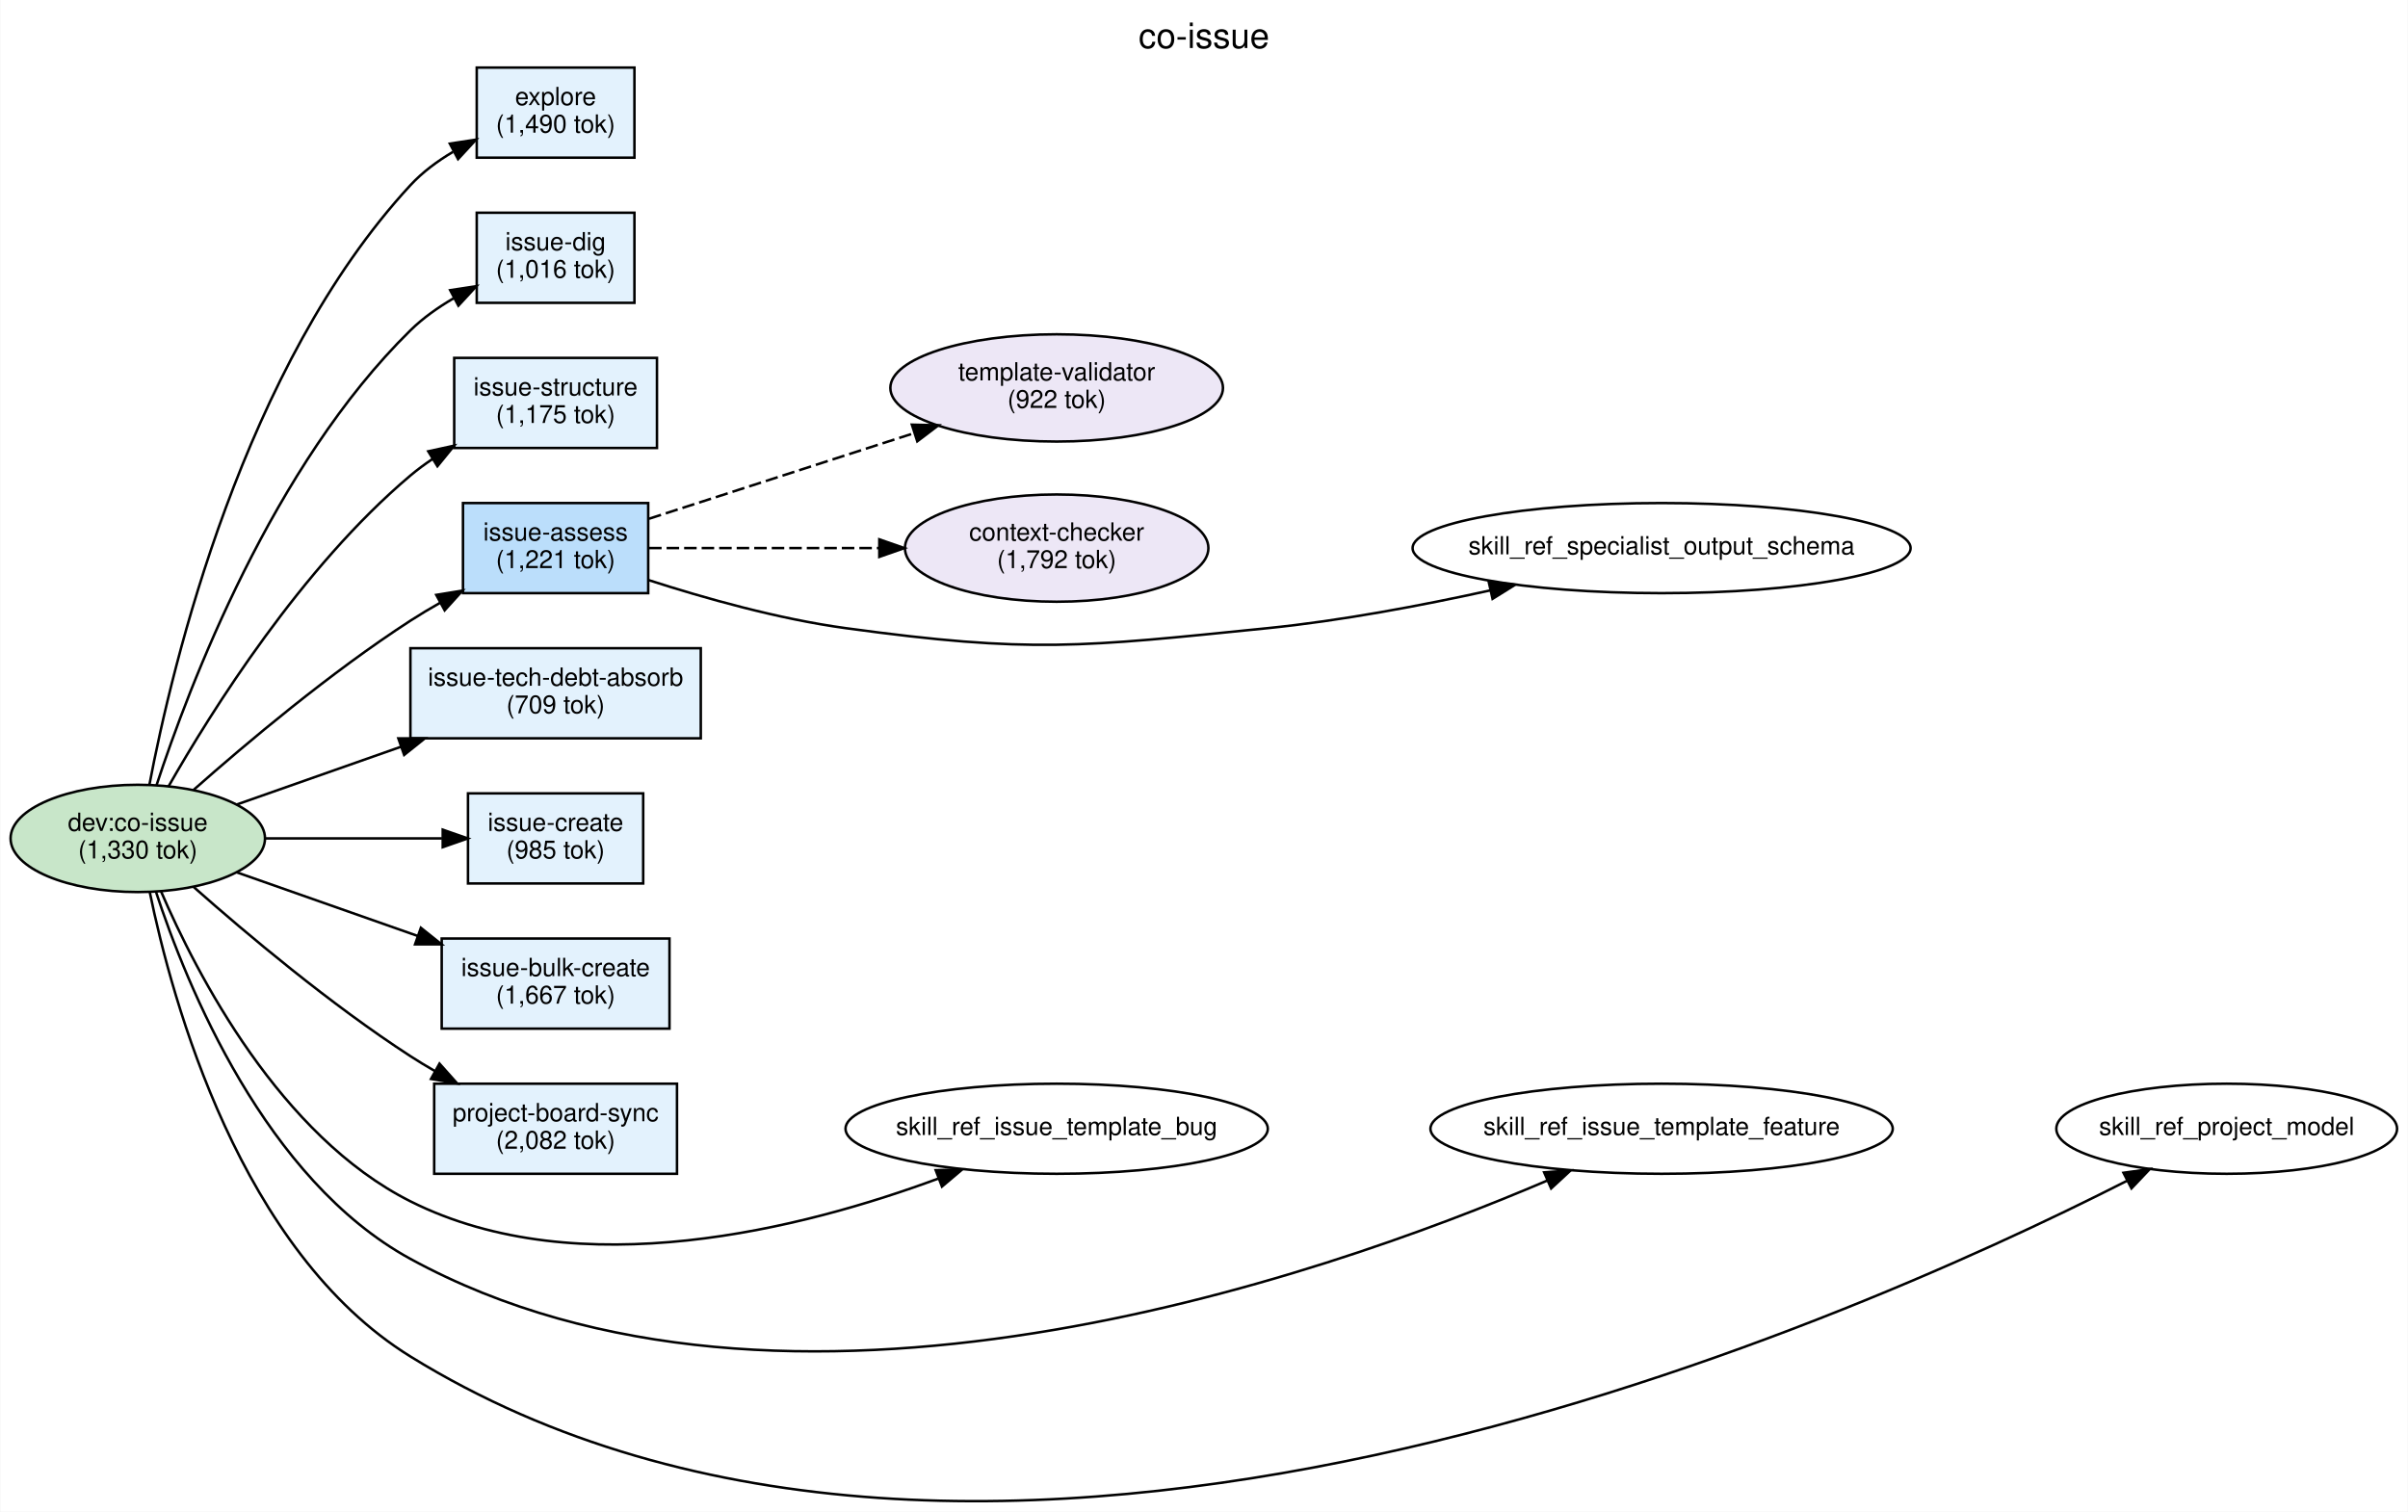
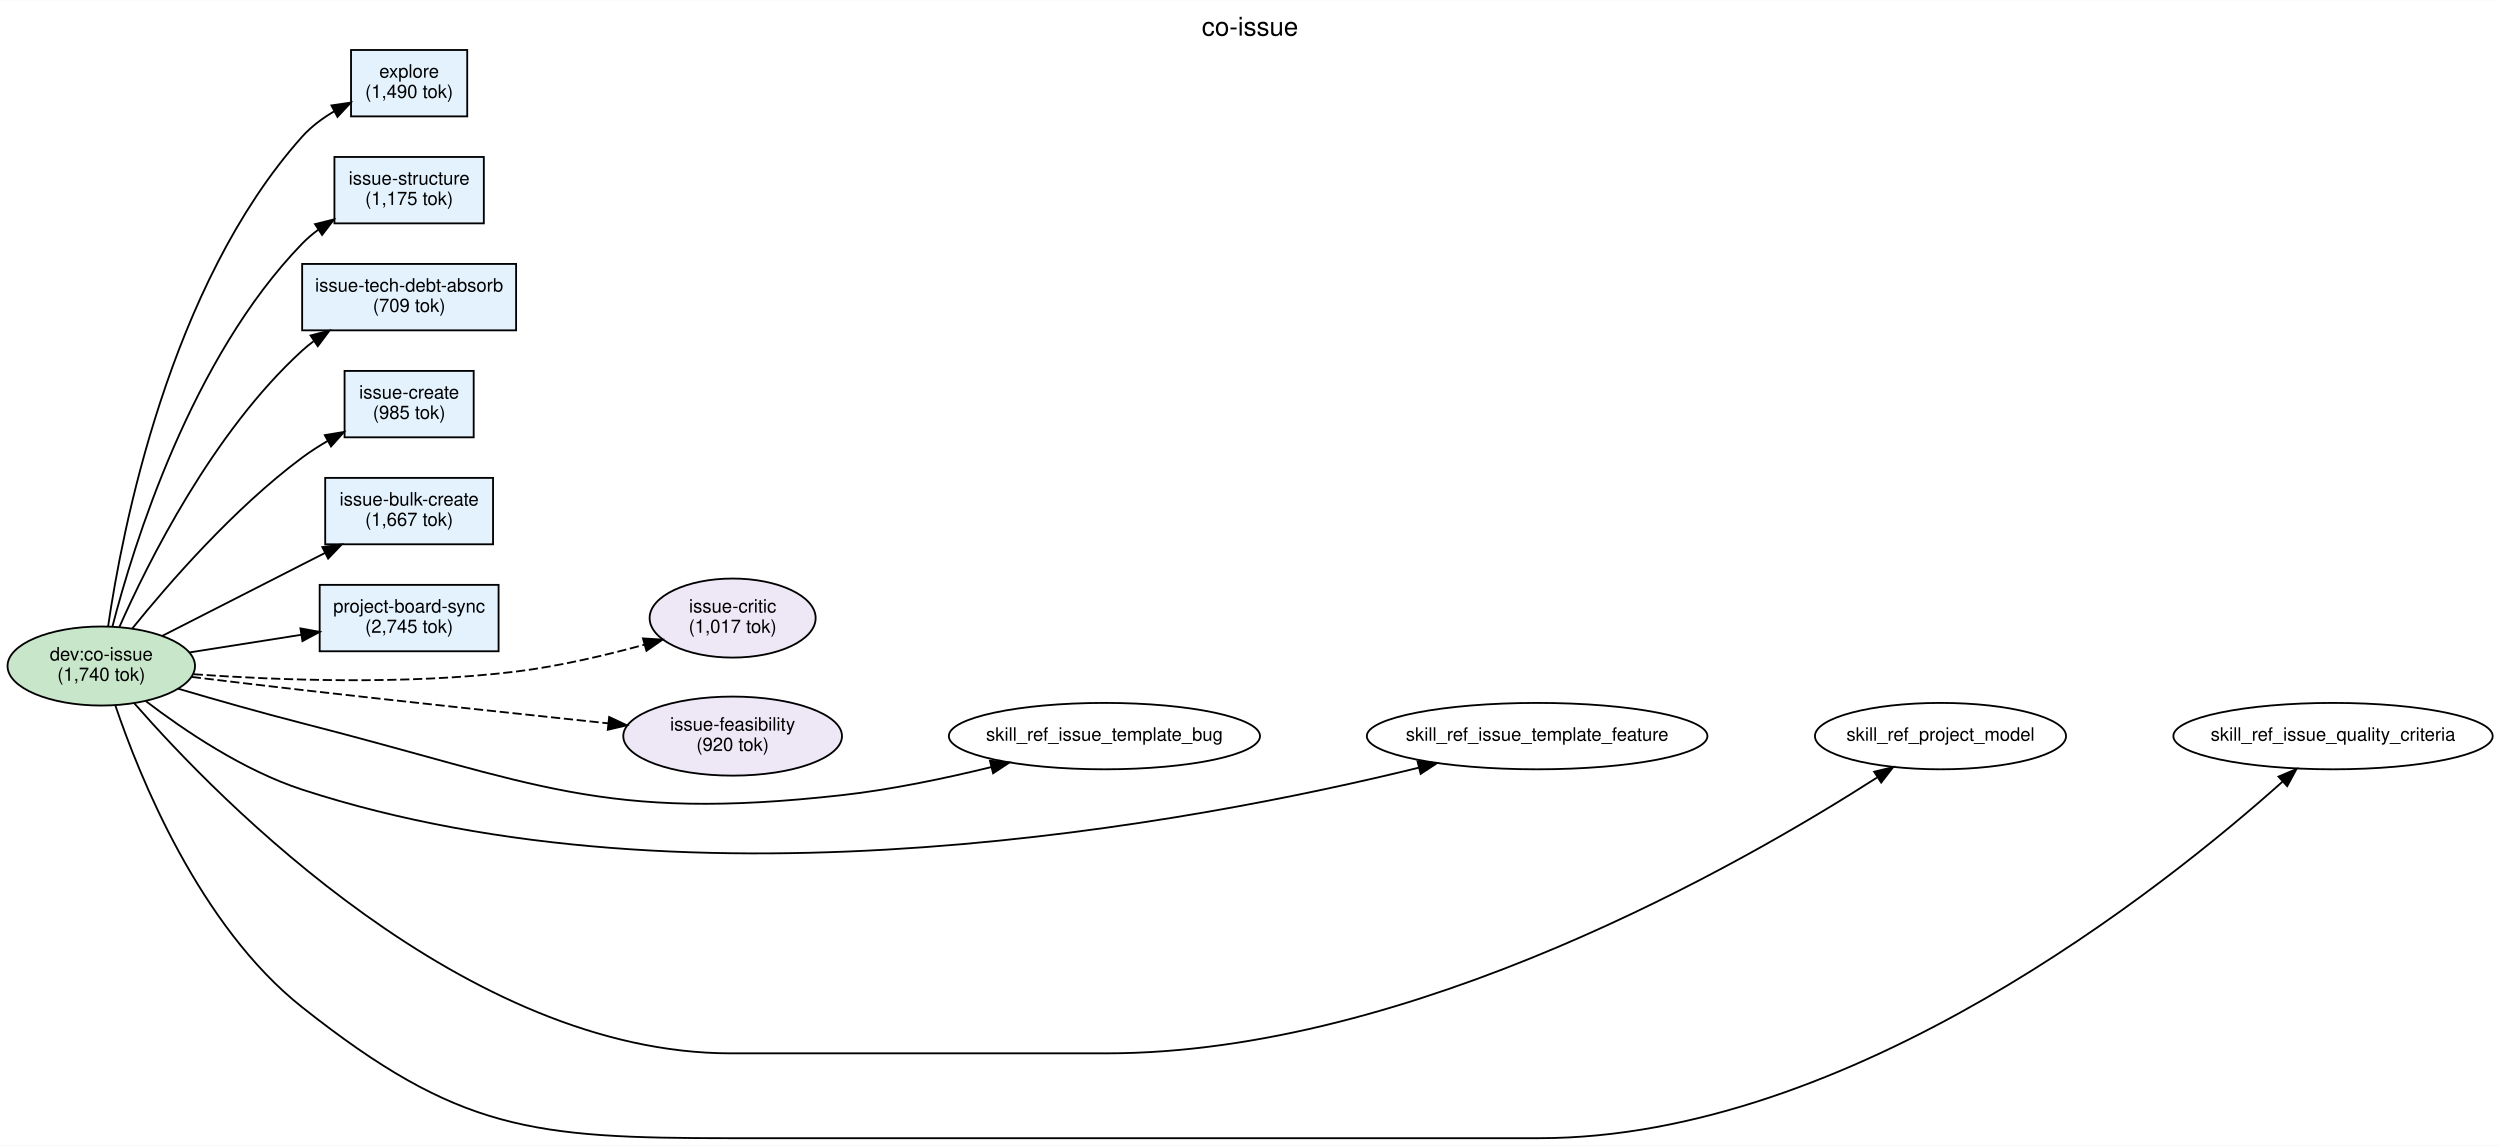
- <svg xmlns="http://www.w3.org/2000/svg" width="962pt" height="604pt" viewBox="0.00 0.00 961.72 604.00">
-   <g id="graph0" class="graph" transform="scale(1 1) rotate(0) translate(4 600)">
-     <polygon fill="white" stroke="transparent" points="-4,4 -4,-600 957.72,-600 957.72,4 -4,4" />
-     <text text-anchor="middle" x="476.86" y="-580.8" font-family="Helvetica,sans-Serif" font-size="14.00">co-issue</text>
+ <svg xmlns="http://www.w3.org/2000/svg" width="1355pt" height="621pt" viewBox="0.00 0.00 1355.45 621.00">
+   <g id="graph0" class="graph" transform="scale(1 1) rotate(0) translate(4 617)">
+     <polygon fill="white" stroke="transparent" points="-4,4 -4,-617 1351.45,-617 1351.45,4 -4,4" />
+     <text text-anchor="middle" x="673.73" y="-597.8" font-family="Helvetica,sans-Serif" font-size="14.00">co-issue</text>
    <g id="node1" class="node">
-       <ellipse fill="#c8e6c9" stroke="black" cx="50.91" cy="-265" rx="50.82" ry="21.43" />
-       <text text-anchor="middle" x="50.91" y="-268" font-family="Helvetica,sans-Serif" font-size="10.00">dev:co-issue</text>
-       <text text-anchor="middle" x="50.91" y="-257" font-family="Helvetica,sans-Serif" font-size="10.00">(1,330 tok)</text>
+       <ellipse fill="#c8e6c9" stroke="black" cx="50.91" cy="-256" rx="50.82" ry="21.43" />
+       <text text-anchor="middle" x="50.91" y="-259" font-family="Helvetica,sans-Serif" font-size="10.00">dev:co-issue</text>
+       <text text-anchor="middle" x="50.91" y="-248" font-family="Helvetica,sans-Serif" font-size="10.00">(1,740 tok)</text>
    </g>
    <g id="node2" class="node">
-       <polygon fill="#e3f2fd" stroke="black" points="249.32,-515 186.32,-515 186.32,-479 249.32,-479 249.32,-515" />
-       <text text-anchor="middle" x="217.82" y="-500" font-family="Helvetica,sans-Serif" font-size="10.00">issue-dig</text>
-       <text text-anchor="middle" x="217.82" y="-489" font-family="Helvetica,sans-Serif" font-size="10.00">(1,016 tok)</text>
+       <polygon fill="#e3f2fd" stroke="black" points="258.32,-532 177.32,-532 177.32,-496 258.32,-496 258.32,-532" />
+       <text text-anchor="middle" x="217.82" y="-517" font-family="Helvetica,sans-Serif" font-size="10.00">issue-structure</text>
+       <text text-anchor="middle" x="217.82" y="-506" font-family="Helvetica,sans-Serif" font-size="10.00">(1,175 tok)</text>
    </g>
    <g id="edge2" class="edge">
-       <path fill="none" stroke="black" d="M58.32,-286.03C71.44,-326.05 104.87,-414.02 159.82,-468 164.83,-472.92 170.83,-477.17 177.04,-480.79" />
-       <polygon fill="black" stroke="black" points="175.71,-484.05 186.18,-485.65 178.99,-477.87 175.71,-484.05" />
+       <path fill="none" stroke="black" d="M56.94,-277.32C68.29,-321.27 99.69,-423.02 159.82,-485 162.45,-487.71 165.39,-490.21 168.5,-492.51" />
+       <polygon fill="black" stroke="black" points="166.8,-495.58 177.08,-498.14 170.64,-489.73 166.8,-495.58" />
    </g>
    <g id="node3" class="node">
-       <polygon fill="#e3f2fd" stroke="black" points="258.32,-457 177.32,-457 177.32,-421 258.32,-421 258.32,-457" />
-       <text text-anchor="middle" x="217.82" y="-442" font-family="Helvetica,sans-Serif" font-size="10.00">issue-structure</text>
-       <text text-anchor="middle" x="217.82" y="-431" font-family="Helvetica,sans-Serif" font-size="10.00">(1,175 tok)</text>
+       <polygon fill="#e3f2fd" stroke="black" points="252.82,-416 182.82,-416 182.82,-380 252.82,-380 252.82,-416" />
+       <text text-anchor="middle" x="217.82" y="-401" font-family="Helvetica,sans-Serif" font-size="10.00">issue-create</text>
+       <text text-anchor="middle" x="217.82" y="-390" font-family="Helvetica,sans-Serif" font-size="10.00">(985 tok)</text>
+     </g>
+     <g id="edge4" class="edge">
+       <path fill="none" stroke="black" d="M67.74,-276.37C87.38,-300.68 122.82,-341.48 159.82,-369 164.17,-372.23 168.92,-375.28 173.78,-378.11" />
+       <polygon fill="black" stroke="black" points="172.1,-381.18 182.55,-382.93 175.48,-375.05 172.1,-381.18" />
+     </g>
+     <g id="node4" class="node">
+       <polygon fill="#e3f2fd" stroke="black" points="263.32,-358 172.32,-358 172.32,-322 263.32,-322 263.32,-358" />
+       <text text-anchor="middle" x="217.82" y="-343" font-family="Helvetica,sans-Serif" font-size="10.00">issue-bulk-create</text>
+       <text text-anchor="middle" x="217.82" y="-332" font-family="Helvetica,sans-Serif" font-size="10.00">(1,667 tok)</text>
+     </g>
+     <g id="edge5" class="edge">
+       <path fill="none" stroke="black" d="M84.02,-272.37C105.48,-283.31 134.34,-298.02 159.82,-311 163.83,-313.04 167.99,-315.16 172.16,-317.28" />
+       <polygon fill="black" stroke="black" points="170.75,-320.49 181.25,-321.9 173.92,-314.25 170.75,-320.49" />
+     </g>
+     <g id="node5" class="node">
+       <polygon fill="#e3f2fd" stroke="black" points="275.82,-474 159.82,-474 159.82,-438 275.82,-438 275.82,-474" />
+       <text text-anchor="middle" x="217.82" y="-459" font-family="Helvetica,sans-Serif" font-size="10.00">issue-tech-debt-absorb</text>
+       <text text-anchor="middle" x="217.82" y="-448" font-family="Helvetica,sans-Serif" font-size="10.00">(709 tok)</text>
    </g>
    <g id="edge3" class="edge">
-       <path fill="none" stroke="black" d="M63.09,-285.62C80.44,-316.06 116.41,-373.38 159.82,-410 162.62,-412.36 165.64,-414.59 168.78,-416.69" />
-       <polygon fill="black" stroke="black" points="166.95,-419.67 177.3,-421.93 170.61,-413.71 166.95,-419.67" />
+       <path fill="none" stroke="black" d="M60.63,-276.93C76.09,-311.92 111.31,-382.77 159.82,-427 161.76,-428.77 163.83,-430.46 165.98,-432.06" />
+       <polygon fill="black" stroke="black" points="164.38,-435.21 174.64,-437.87 168.28,-429.39 164.38,-435.21" />
    </g>
-     <g id="node4" class="node">
-       <polygon fill="#e3f2fd" stroke="black" points="252.82,-283 182.82,-283 182.82,-247 252.82,-247 252.82,-283" />
-       <text text-anchor="middle" x="217.82" y="-268" font-family="Helvetica,sans-Serif" font-size="10.00">issue-create</text>
-       <text text-anchor="middle" x="217.82" y="-257" font-family="Helvetica,sans-Serif" font-size="10.00">(985 tok)</text>
+     <g id="node6" class="node">
+       <polygon fill="#e3f2fd" stroke="black" points="266.32,-300 169.32,-300 169.32,-264 266.32,-264 266.32,-300" />
+       <text text-anchor="middle" x="217.82" y="-285" font-family="Helvetica,sans-Serif" font-size="10.00">project-board-sync</text>
+       <text text-anchor="middle" x="217.82" y="-274" font-family="Helvetica,sans-Serif" font-size="10.00">(2,745 tok)</text>
    </g>
    <g id="edge6" class="edge">
-       <path fill="none" stroke="black" d="M101.84,-265C124.32,-265 150.65,-265 172.44,-265" />
-       <polygon fill="black" stroke="black" points="172.73,-268.5 182.73,-265 172.73,-261.5 172.73,-268.5" />
+       <path fill="none" stroke="black" d="M98.73,-263.38C117.54,-266.35 139.42,-269.8 159.19,-272.91" />
+       <polygon fill="black" stroke="black" points="158.89,-276.41 169.32,-274.51 159.98,-269.5 158.89,-276.41" />
    </g>
-     <g id="node5" class="node">
-       <polygon fill="#e3f2fd" stroke="black" points="263.32,-225 172.32,-225 172.32,-189 263.32,-189 263.32,-225" />
-       <text text-anchor="middle" x="217.82" y="-210" font-family="Helvetica,sans-Serif" font-size="10.00">issue-bulk-create</text>
-       <text text-anchor="middle" x="217.82" y="-199" font-family="Helvetica,sans-Serif" font-size="10.00">(1,667 tok)</text>
+     <g id="node7" class="node">
+       <polygon fill="#e3f2fd" stroke="black" points="249.32,-590 186.32,-590 186.32,-554 249.32,-554 249.32,-590" />
+       <text text-anchor="middle" x="217.82" y="-575" font-family="Helvetica,sans-Serif" font-size="10.00">explore</text>
+       <text text-anchor="middle" x="217.82" y="-564" font-family="Helvetica,sans-Serif" font-size="10.00">(1,490 tok)</text>
+     </g>
+     <g id="edge1" class="edge">
+       <path fill="none" stroke="black" d="M54.61,-277.46C62.13,-329.19 87.77,-462.47 159.82,-543 164.71,-548.46 170.87,-553.03 177.31,-556.81" />
+       <polygon fill="black" stroke="black" points="175.71,-559.93 186.19,-561.48 178.97,-553.73 175.71,-559.93" />
+     </g>
+     <g id="node8" class="node">
+       <ellipse fill="#ede7f6" stroke="black" cx="393.22" cy="-282" rx="45.01" ry="21.43" />
+       <text text-anchor="middle" x="393.22" y="-285" font-family="Helvetica,sans-Serif" font-size="10.00">issue-critic</text>
+       <text text-anchor="middle" x="393.22" y="-274" font-family="Helvetica,sans-Serif" font-size="10.00">(1,017 tok)</text>
    </g>
    <g id="edge7" class="edge">
-       <path fill="none" stroke="black" d="M90.58,-251.4C112.08,-243.84 139.18,-234.31 162.76,-226.02" />
-       <polygon fill="black" stroke="black" points="164,-229.29 172.28,-222.67 161.68,-222.69 164,-229.29" />
+       <path fill="none" stroke="black" stroke-dasharray="5,2" d="M101.04,-251.54C146.54,-248.31 216.01,-245.66 275.82,-253 299.11,-255.86 324.44,-261.82 345.51,-267.59" />
+       <polygon fill="black" stroke="black" points="344.6,-270.97 355.18,-270.31 346.5,-264.23 344.6,-270.97" />
    </g>
-     <g id="node6" class="node">
-       <polygon fill="#e3f2fd" stroke="black" points="275.82,-341 159.82,-341 159.82,-305 275.82,-305 275.82,-341" />
-       <text text-anchor="middle" x="217.82" y="-326" font-family="Helvetica,sans-Serif" font-size="10.00">issue-tech-debt-absorb</text>
-       <text text-anchor="middle" x="217.82" y="-315" font-family="Helvetica,sans-Serif" font-size="10.00">(709 tok)</text>
-     </g>
-     <g id="edge5" class="edge">
-       <path fill="none" stroke="black" d="M90.58,-278.6C110.06,-285.45 134.15,-293.93 156.04,-301.62" />
-       <polygon fill="black" stroke="black" points="155,-304.97 165.59,-304.98 157.32,-298.36 155,-304.97" />
-     </g>
-     <g id="node7" class="node">
-       <polygon fill="#e3f2fd" stroke="black" points="266.32,-167 169.32,-167 169.32,-131 266.32,-131 266.32,-167" />
-       <text text-anchor="middle" x="217.82" y="-152" font-family="Helvetica,sans-Serif" font-size="10.00">project-board-sync</text>
-       <text text-anchor="middle" x="217.82" y="-141" font-family="Helvetica,sans-Serif" font-size="10.00">(2,082 tok)</text>
+     <g id="node9" class="node">
+       <ellipse fill="#ede7f6" stroke="black" cx="393.22" cy="-218" rx="59.29" ry="21.43" />
+       <text text-anchor="middle" x="393.22" y="-221" font-family="Helvetica,sans-Serif" font-size="10.00">issue-feasibility</text>
+       <text text-anchor="middle" x="393.22" y="-210" font-family="Helvetica,sans-Serif" font-size="10.00">(920 tok)</text>
    </g>
    <g id="edge8" class="edge">
-       <path fill="none" stroke="black" d="M73.21,-245.6C94.28,-226.96 127.91,-198.67 159.82,-178 162.94,-175.98 166.22,-173.99 169.56,-172.07" />
-       <polygon fill="black" stroke="black" points="171.44,-175.03 178.49,-167.12 168.05,-168.9 171.44,-175.03" />
+       <path fill="none" stroke="black" stroke-dasharray="5,2" d="M99.97,-250.08C118.65,-247.81 140.23,-245.23 159.82,-243 215.79,-236.62 279.39,-229.81 325.9,-224.91" />
+       <polygon fill="black" stroke="black" points="326.27,-228.39 335.85,-223.86 325.53,-221.43 326.27,-228.39" />
    </g>
-     <g id="node8" class="node">
-       <polygon fill="#bbdefb" stroke="black" points="254.82,-399 180.82,-399 180.82,-363 254.82,-363 254.82,-399" />
-       <text text-anchor="middle" x="217.82" y="-384" font-family="Helvetica,sans-Serif" font-size="10.00">issue-assess</text>
-       <text text-anchor="middle" x="217.82" y="-373" font-family="Helvetica,sans-Serif" font-size="10.00">(1,221 tok)</text>
+     <g id="node10" class="node">
+       <ellipse fill="none" stroke="black" cx="594.8" cy="-218" rx="84.36" ry="18" />
+       <text text-anchor="middle" x="594.8" y="-215.5" font-family="Helvetica,sans-Serif" font-size="10.00">skill_ref_issue_template_bug</text>
    </g>
-     <g id="edge4" class="edge">
-       <path fill="none" stroke="black" d="M73.21,-284.4C94.28,-303.04 127.91,-331.34 159.82,-352 163.6,-354.44 167.6,-356.84 171.67,-359.14" />
-       <polygon fill="black" stroke="black" points="170.15,-362.3 180.61,-364.01 173.5,-356.15 170.15,-362.3" />
+     <g id="edge9" class="edge">
+       <path fill="none" stroke="black" d="M92.49,-243.73C112.66,-237.78 137.44,-230.72 159.82,-225 287.02,-192.51 322.15,-171.4 452.62,-186 479.4,-189 508.51,-195.1 533.31,-201.18" />
+       <polygon fill="black" stroke="black" points="532.74,-204.64 543.29,-203.68 534.44,-197.85 532.74,-204.64" />
    </g>
-     <g id="node9" class="node">
-       <polygon fill="#e3f2fd" stroke="black" points="249.32,-573 186.32,-573 186.32,-537 249.32,-537 249.32,-573" />
-       <text text-anchor="middle" x="217.82" y="-558" font-family="Helvetica,sans-Serif" font-size="10.00">explore</text>
-       <text text-anchor="middle" x="217.82" y="-547" font-family="Helvetica,sans-Serif" font-size="10.00">(1,490 tok)</text>
+     <g id="node11" class="node">
+       <ellipse fill="none" stroke="black" cx="829.4" cy="-218" rx="92.34" ry="18" />
+       <text text-anchor="middle" x="829.4" y="-215.5" font-family="Helvetica,sans-Serif" font-size="10.00">skill_ref_issue_template_feature</text>
    </g>
-     <g id="edge1" class="edge">
-       <path fill="none" stroke="black" d="M55.52,-286.31C64.7,-334.6 93.09,-453.81 159.82,-526 164.63,-531.21 170.59,-535.62 176.82,-539.31" />
-       <polygon fill="black" stroke="black" points="175.57,-542.61 186.04,-544.21 178.85,-536.43 175.57,-542.61" />
+     <g id="edge10" class="edge">
+       <path fill="none" stroke="black" d="M75.09,-236.95C95.89,-221.06 127.95,-199.39 159.82,-189 372.82,-119.57 644.27,-171.19 765.27,-200.89" />
+       <polygon fill="black" stroke="black" points="764.56,-204.32 775.11,-203.34 766.25,-197.53 764.56,-204.32" />
    </g>
    <g id="node12" class="node">
-       <ellipse fill="none" stroke="black" cx="418" cy="-149" rx="84.36" ry="18" />
-       <text text-anchor="middle" x="418" y="-146.5" font-family="Helvetica,sans-Serif" font-size="10.00">skill_ref_issue_template_bug</text>
+       <ellipse fill="none" stroke="black" cx="1048.1" cy="-218" rx="68.07" ry="18" />
+       <text text-anchor="middle" x="1048.1" y="-215.5" font-family="Helvetica,sans-Serif" font-size="10.00">skill_ref_project_model</text>
    </g>
-     <g id="edge9" class="edge">
-       <path fill="none" stroke="black" d="M60.12,-244.01C74.51,-210.53 107.81,-146.13 159.82,-120 227.29,-86.11 317,-109.21 370.68,-129.08" />
-       <polygon fill="black" stroke="black" points="369.68,-132.44 380.27,-132.74 372.17,-125.9 369.68,-132.44" />
+     <g id="edge11" class="edge">
+       <path fill="none" stroke="black" d="M68.75,-235.86C114.7,-183.3 248.51,-46 392.22,-46 392.22,-46 392.22,-46 595.8,-46 761.84,-46 941.05,-148.92 1013.7,-195.54" />
+       <polygon fill="black" stroke="black" points="1012.13,-198.69 1022.43,-201.19 1015.94,-192.82 1012.13,-198.69" />
    </g>
    <g id="node13" class="node">
-       <ellipse fill="none" stroke="black" cx="659.67" cy="-149" rx="92.34" ry="18" />
-       <text text-anchor="middle" x="659.67" y="-146.5" font-family="Helvetica,sans-Serif" font-size="10.00">skill_ref_issue_template_feature</text>
-     </g>
-     <g id="edge10" class="edge">
-       <path fill="none" stroke="black" d="M58.11,-243.85C70.41,-206.23 101.87,-128.66 159.82,-97 309.65,-15.17 522.58,-89.18 614.07,-128.33" />
-       <polygon fill="black" stroke="black" points="612.75,-131.57 623.32,-132.34 615.54,-125.15 612.75,-131.57" />
-     </g>
-     <g id="node14" class="node">
-       <ellipse fill="none" stroke="black" cx="885.43" cy="-149" rx="68.07" ry="18" />
-       <text text-anchor="middle" x="885.43" y="-146.5" font-family="Helvetica,sans-Serif" font-size="10.00">skill_ref_project_model</text>
-     </g>
-     <g id="edge11" class="edge">
-       <path fill="none" stroke="black" d="M55.64,-243.78C64.62,-199.94 91.91,-99.99 159.82,-58 386.92,82.4 730.7,-69.75 845.54,-128.17" />
-       <polygon fill="black" stroke="black" points="844.19,-131.4 854.68,-132.86 847.39,-125.18 844.19,-131.4" />
-     </g>
-     <g id="node10" class="node">
-       <ellipse fill="#ede7f6" stroke="black" cx="418" cy="-445" rx="66.44" ry="21.43" />
-       <text text-anchor="middle" x="418" y="-448" font-family="Helvetica,sans-Serif" font-size="10.00">template-validator</text>
-       <text text-anchor="middle" x="418" y="-437" font-family="Helvetica,sans-Serif" font-size="10.00">(922 tok)</text>
+       <ellipse fill="none" stroke="black" cx="1260.92" cy="-218" rx="86.57" ry="18" />
+       <text text-anchor="middle" x="1260.92" y="-215.5" font-family="Helvetica,sans-Serif" font-size="10.00">skill_ref_issue_quality_criteria</text>
    </g>
    <g id="edge12" class="edge">
-       <path fill="none" stroke="black" stroke-dasharray="5,2" d="M255.17,-392.74C284.77,-402.3 327.05,-415.95 360.97,-426.91" />
-       <polygon fill="black" stroke="black" points="360.16,-430.32 370.75,-430.07 362.31,-423.66 360.16,-430.32" />
-     </g>
-     <g id="node11" class="node">
-       <ellipse fill="#ede7f6" stroke="black" cx="418" cy="-381" rx="60.62" ry="21.43" />
-       <text text-anchor="middle" x="418" y="-384" font-family="Helvetica,sans-Serif" font-size="10.00">context-checker</text>
-       <text text-anchor="middle" x="418" y="-373" font-family="Helvetica,sans-Serif" font-size="10.00">(1,792 tok)</text>
-     </g>
-     <g id="edge13" class="edge">
-       <path fill="none" stroke="black" stroke-dasharray="5,2" d="M255.17,-381C280.77,-381 315.87,-381 346.83,-381" />
-       <polygon fill="black" stroke="black" points="347.15,-384.5 357.15,-381 347.15,-377.5 347.15,-384.5" />
-     </g>
-     <g id="node15" class="node">
-       <ellipse fill="none" stroke="black" cx="659.67" cy="-381" rx="99.47" ry="18" />
-       <text text-anchor="middle" x="659.67" y="-378.5" font-family="Helvetica,sans-Serif" font-size="10.00">skill_ref_specialist_output_schema</text>
-     </g>
-     <g id="edge14" class="edge">
-       <path fill="none" stroke="black" d="M255.06,-368.19C277.44,-360.97 306.92,-352.67 333.82,-349 407.96,-338.88 427.74,-341.47 502.18,-349 531.67,-351.99 563.81,-358.06 591.25,-364.11" />
-       <polygon fill="black" stroke="black" points="590.6,-367.56 601.13,-366.34 592.14,-360.73 590.6,-367.56" />
+       <path fill="none" stroke="black" d="M58.48,-234.8C71.48,-196.37 104.14,-115.08 159.82,-71 244.5,-3.97 284.22,0 392.22,0 392.22,0 392.22,0 830.4,0 999.61,0 1169.67,-136.2 1233.52,-193.29" />
+       <polygon fill="black" stroke="black" points="1231.36,-196.05 1241.12,-200.16 1236.06,-190.86 1231.36,-196.05" />
    </g>
  </g>
</svg>
